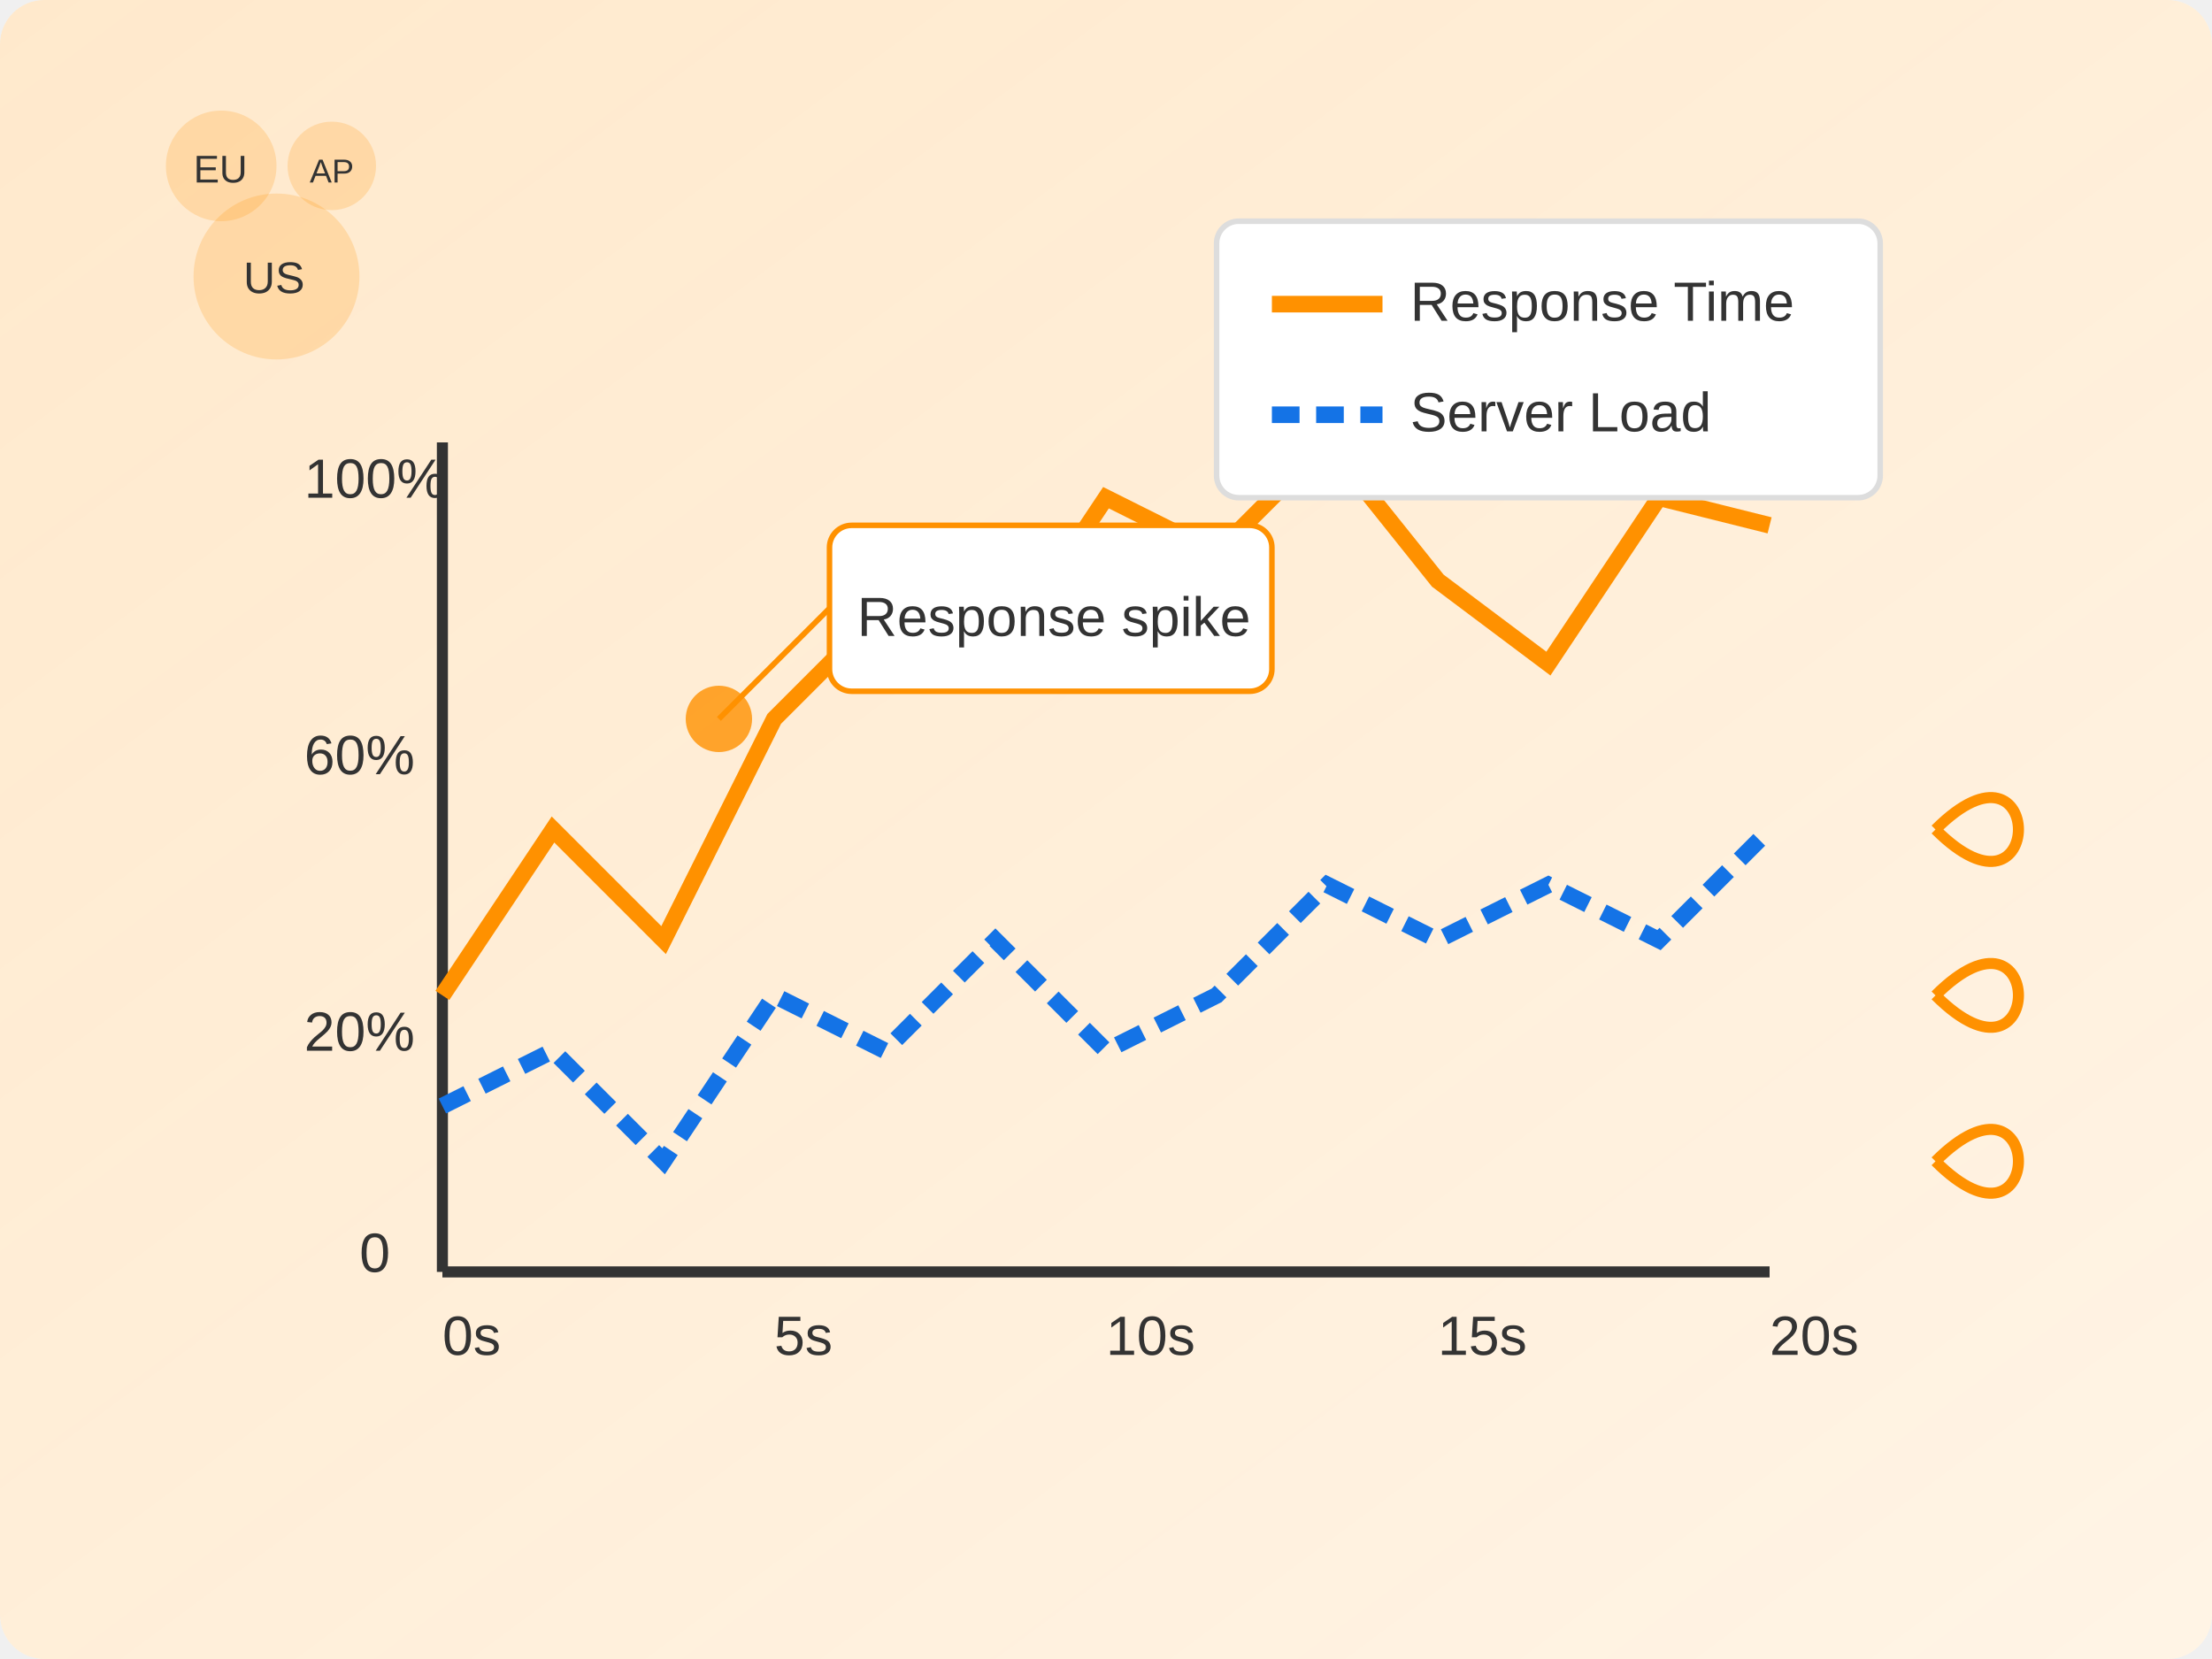
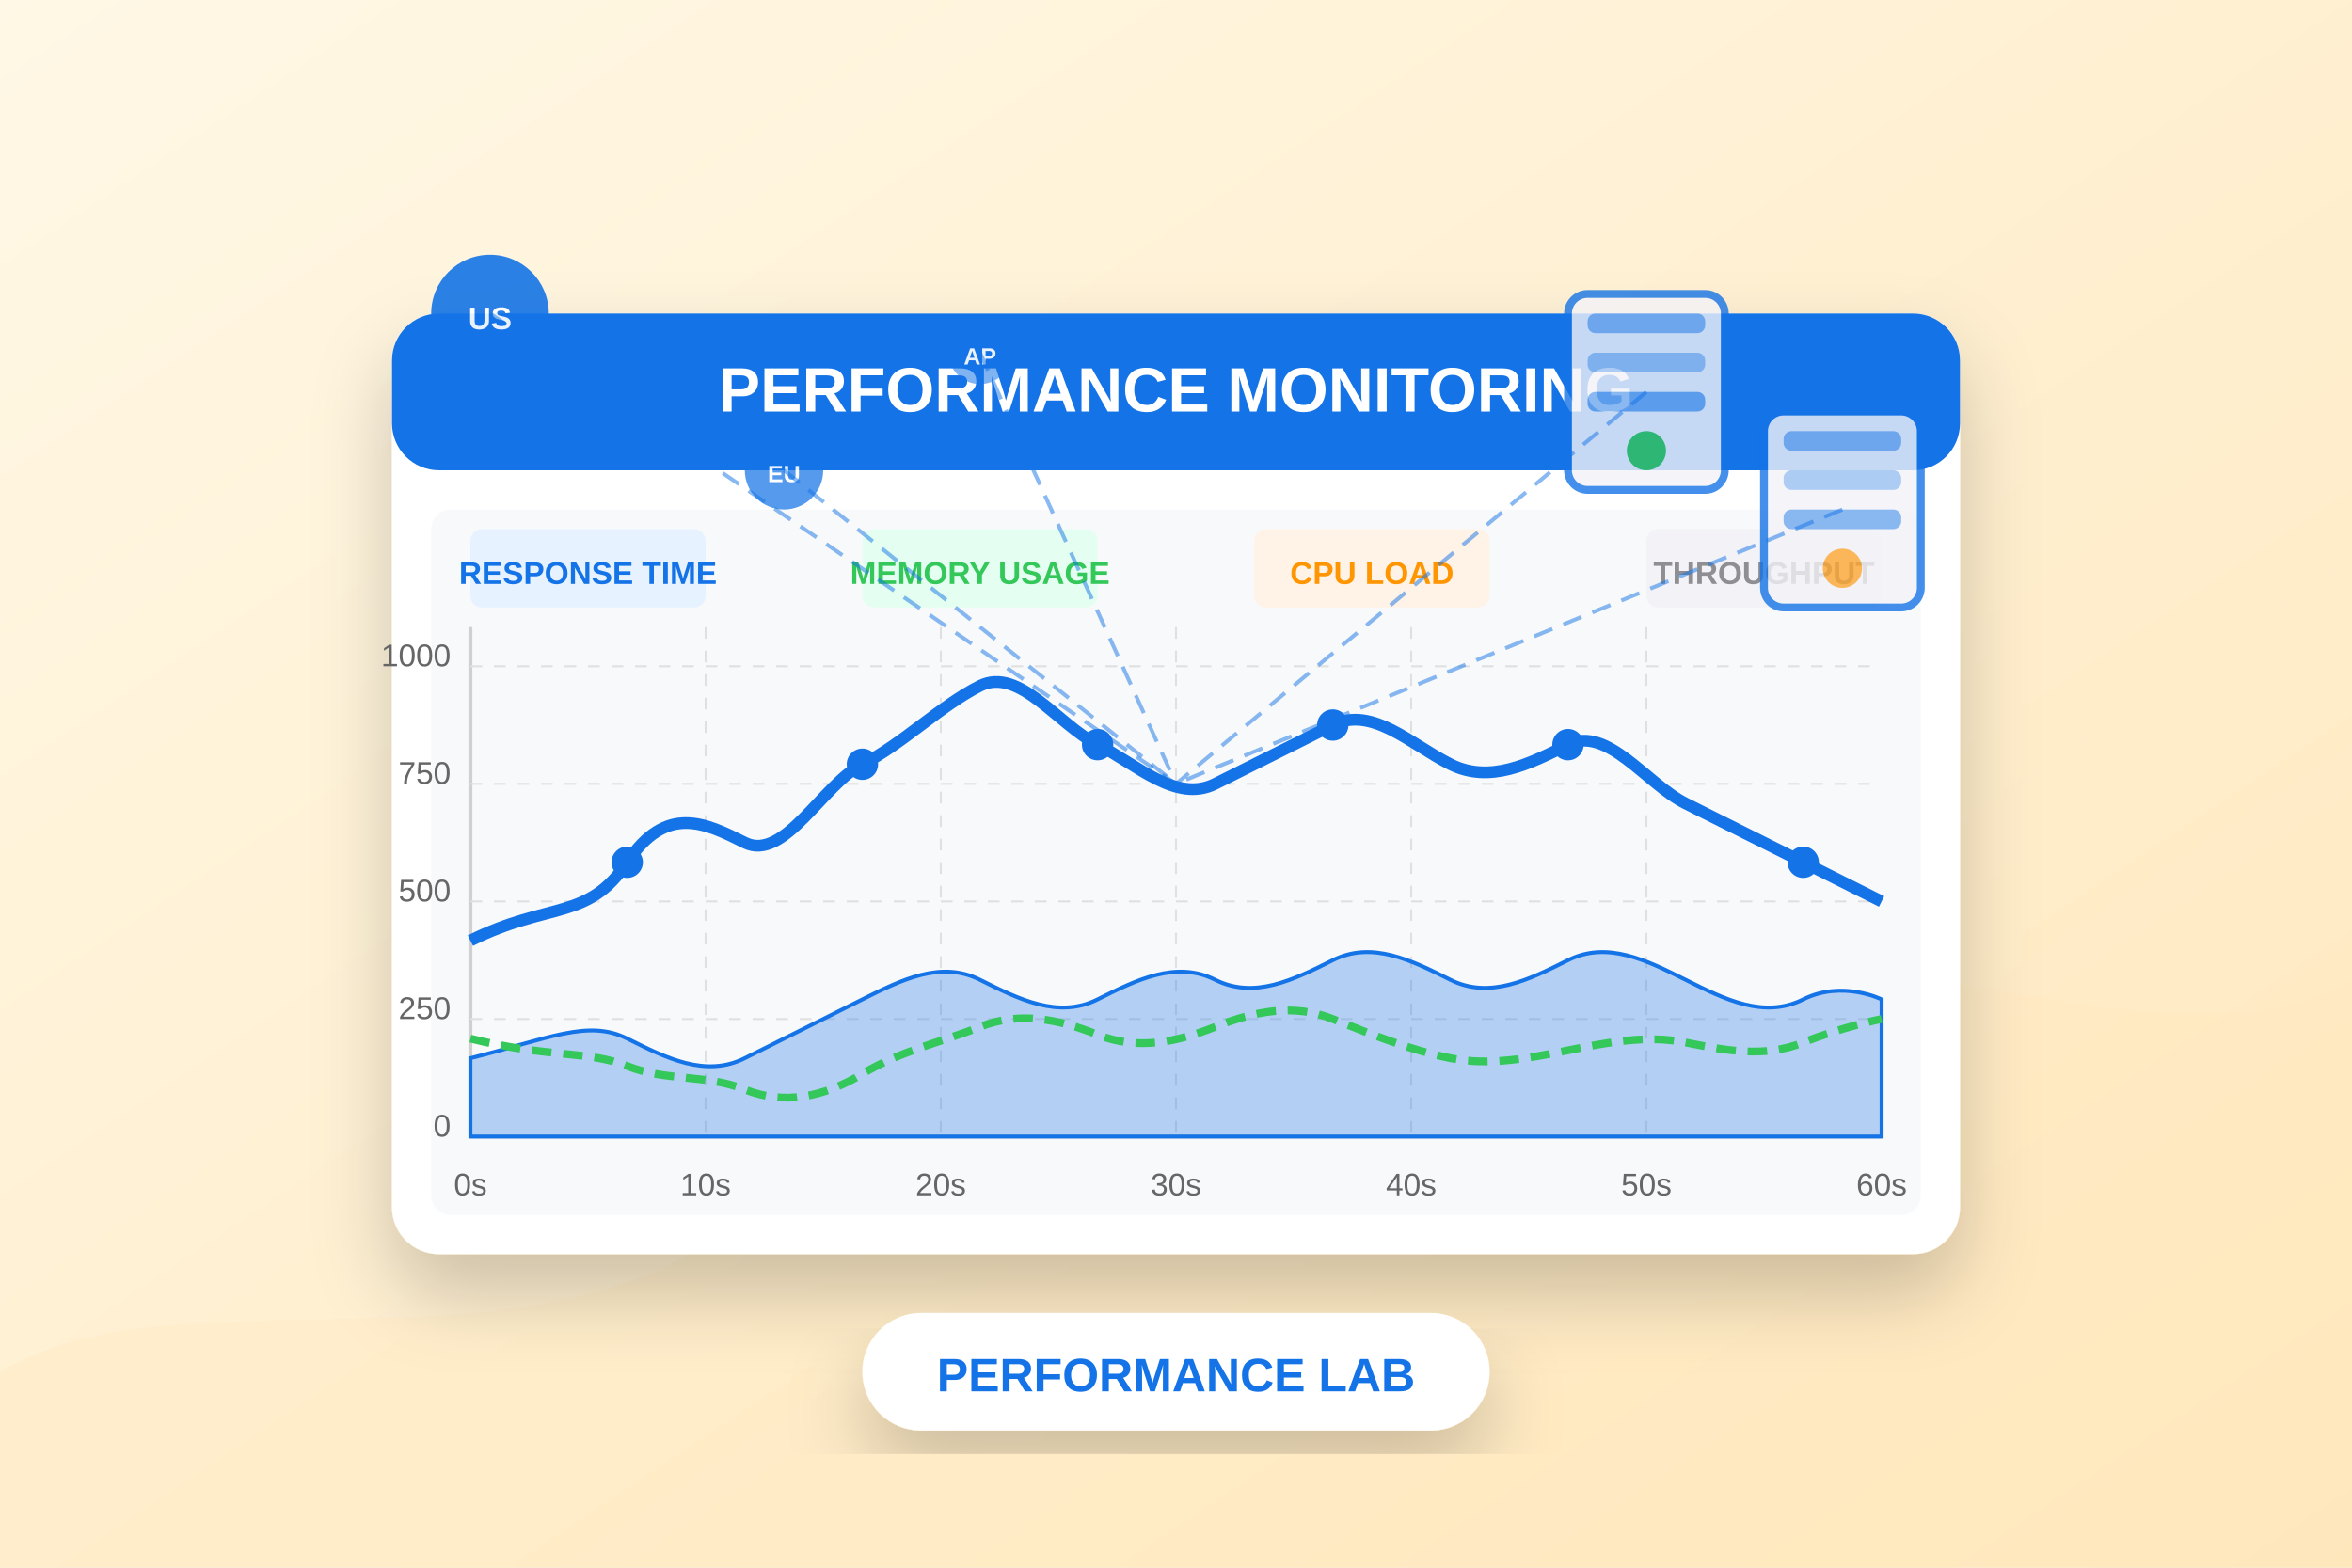
- <svg xmlns="http://www.w3.org/2000/svg" viewBox="0 0 400 300" width="400" height="300">
+ <svg xmlns="http://www.w3.org/2000/svg" width="600" height="400" viewBox="0 0 600 400">
  <defs>
-     <linearGradient id="grad5" x1="0%" y1="0%" x2="100%" y2="100%">
-       <stop offset="0%" style="stop-color:#ff9100;stop-opacity:0.2" />
-       <stop offset="100%" style="stop-color:#ff9100;stop-opacity:0.1" />
+     <linearGradient id="performanceGradient" x1="0%" y1="0%" x2="100%" y2="100%">
+       <stop offset="0%" stop-color="#fff8e6" />
+       <stop offset="100%" stop-color="#ffe7bc" />
    </linearGradient>
+     <filter id="shadow" x="-20%" y="-20%" width="140%" height="140%">
+       <feGaussianBlur in="SourceAlpha" stdDeviation="10" />
+       <feOffset dx="0" dy="10" result="offsetblur" />
+       <feComponentTransfer>
+         <feFuncA type="linear" slope="0.2" />
+       </feComponentTransfer>
+       <feMerge>
+         <feMergeNode />
+         <feMergeNode in="SourceGraphic" />
+       </feMerge>
+     </filter>
  </defs>
-   <rect width="400" height="300" fill="#fff" rx="8" ry="8" />
-   <rect width="400" height="300" fill="url(#grad5)" rx="8" ry="8" />
-   <line x1="80" y1="230" x2="320" y2="230" stroke="#333" stroke-width="2" />
-   <line x1="80" y1="80" x2="80" y2="230" stroke="#333" stroke-width="2" />
-   <text x="55" y="90" font-family="Arial" font-size="10" fill="#333">100%</text>
-   <text x="55" y="140" font-family="Arial" font-size="10" fill="#333">60%</text>
-   <text x="55" y="190" font-family="Arial" font-size="10" fill="#333">20%</text>
-   <text x="65" y="230" font-family="Arial" font-size="10" fill="#333">0</text>
-   <text x="80" y="245" font-family="Arial" font-size="10" fill="#333">0s</text>
-   <text x="140" y="245" font-family="Arial" font-size="10" fill="#333">5s</text>
-   <text x="200" y="245" font-family="Arial" font-size="10" fill="#333">10s</text>
-   <text x="260" y="245" font-family="Arial" font-size="10" fill="#333">15s</text>
-   <text x="320" y="245" font-family="Arial" font-size="10" fill="#333">20s</text>
-   <polyline points="80,180 100,150 120,170 140,130 160,110 180,120 200,90 220,100 240,80 260,105 280,120 300,90 320,95" fill="none" stroke="#ff9100" stroke-width="3" />
-   <polyline points="80,200 100,190 120,210 140,180 160,190 180,170 200,190 220,180 240,160 260,170 280,160 300,170 320,150" fill="none" stroke="#1473e6" stroke-width="3" stroke-dasharray="5,3" />
-   <circle cx="130" cy="130" r="6" fill="#ff9100" opacity="0.8" />
-   <line x1="130" y1="130" x2="150" y2="110" stroke="#ff9100" stroke-width="1" />
-   <rect x="150" y="95" width="80" height="30" rx="4" ry="4" fill="white" stroke="#ff9100" stroke-width="1" />
-   <text x="155" y="115" font-family="Arial" font-size="10" fill="#333">Response spike</text>
-   <rect x="220" y="40" width="120" height="50" rx="4" ry="4" fill="white" stroke="#ddd" stroke-width="1" />
-   <line x1="230" y1="55" x2="250" y2="55" stroke="#ff9100" stroke-width="3" />
-   <text x="255" y="58" font-family="Arial" font-size="10" fill="#333">Response Time</text>
-   <line x1="230" y1="75" x2="250" y2="75" stroke="#1473e6" stroke-width="3" stroke-dasharray="5,3" />
-   <text x="255" y="78" font-family="Arial" font-size="10" fill="#333">Server Load</text>
-   <circle cx="50" cy="50" r="15" fill="#ff9100" opacity="0.2" />
-   <text x="44" y="53" font-family="Arial" font-size="8" fill="#333">US</text>
-   <circle cx="40" cy="30" r="10" fill="#ff9100" opacity="0.2" />
-   <text x="35" y="33" font-family="Arial" font-size="7" fill="#333">EU</text>
-   <circle cx="60" cy="30" r="8" fill="#ff9100" opacity="0.2" />
-   <text x="56" y="33" font-family="Arial" font-size="6" fill="#333">AP</text>
-   <path d="M350,150 C370,130 370,170 350,150" fill="none" stroke="#ff9100" stroke-width="2" />
-   <path d="M350,180 C370,160 370,200 350,180" fill="none" stroke="#ff9100" stroke-width="2" />
-   <path d="M350,210 C370,190 370,230 350,210" fill="none" stroke="#ff9100" stroke-width="2" />
+   <rect width="600" height="400" fill="url(#performanceGradient)" />
+   <path d="M0,400 L600,400 L600,250 C550,280 450,220 400,260 C350,300 250,240 200,300 C150,360 50,320 0,350 Z" fill="#ffe7bc" opacity="0.3" />
+   <g transform="translate(300, 200)">
+     <rect x="-200" y="-120" width="400" height="240" rx="12" fill="#ffffff" filter="url(#shadow)" />
+     <rect x="-200" y="-120" width="400" height="40" rx="12" fill="#1473e6" />
+     <text x="0" y="-95" font-family="Arial" font-size="16" font-weight="bold" text-anchor="middle" fill="#ffffff">PERFORMANCE MONITORING</text>
+     <rect x="-190" y="-70" width="380" height="180" rx="5" fill="#f8f9fa" />
+     <g transform="translate(0, 20)">
+       <line x1="-180" y1="70" x2="180" y2="70" stroke="#d0d0d0" stroke-width="1" />
+       <line x1="-180" y1="-60" x2="-180" y2="70" stroke="#d0d0d0" stroke-width="1" />
+       <text x="-180" y="85" font-family="Arial" font-size="8" text-anchor="middle" fill="#666">0s</text>
+       <text x="-120" y="85" font-family="Arial" font-size="8" text-anchor="middle" fill="#666">10s</text>
+       <text x="-60" y="85" font-family="Arial" font-size="8" text-anchor="middle" fill="#666">20s</text>
+       <text x="0" y="85" font-family="Arial" font-size="8" text-anchor="middle" fill="#666">30s</text>
+       <text x="60" y="85" font-family="Arial" font-size="8" text-anchor="middle" fill="#666">40s</text>
+       <text x="120" y="85" font-family="Arial" font-size="8" text-anchor="middle" fill="#666">50s</text>
+       <text x="180" y="85" font-family="Arial" font-size="8" text-anchor="middle" fill="#666">60s</text>
+       <text x="-185" y="70" font-family="Arial" font-size="8" text-anchor="end" fill="#666">0</text>
+       <text x="-185" y="40" font-family="Arial" font-size="8" text-anchor="end" fill="#666">250</text>
+       <text x="-185" y="10" font-family="Arial" font-size="8" text-anchor="end" fill="#666">500</text>
+       <text x="-185" y="-20" font-family="Arial" font-size="8" text-anchor="end" fill="#666">750</text>
+       <text x="-185" y="-50" font-family="Arial" font-size="8" text-anchor="end" fill="#666">1000</text>
+       <line x1="-180" y1="40" x2="180" y2="40" stroke="#e0e0e0" stroke-width="0.5" stroke-dasharray="3,3" />
+       <line x1="-180" y1="10" x2="180" y2="10" stroke="#e0e0e0" stroke-width="0.5" stroke-dasharray="3,3" />
+       <line x1="-180" y1="-20" x2="180" y2="-20" stroke="#e0e0e0" stroke-width="0.5" stroke-dasharray="3,3" />
+       <line x1="-180" y1="-50" x2="180" y2="-50" stroke="#e0e0e0" stroke-width="0.5" stroke-dasharray="3,3" />
+       <line x1="-120" y1="-60" x2="-120" y2="70" stroke="#e0e0e0" stroke-width="0.5" stroke-dasharray="3,3" />
+       <line x1="-60" y1="-60" x2="-60" y2="70" stroke="#e0e0e0" stroke-width="0.5" stroke-dasharray="3,3" />
+       <line x1="0" y1="-60" x2="0" y2="70" stroke="#e0e0e0" stroke-width="0.5" stroke-dasharray="3,3" />
+       <line x1="60" y1="-60" x2="60" y2="70" stroke="#e0e0e0" stroke-width="0.5" stroke-dasharray="3,3" />
+       <line x1="120" y1="-60" x2="120" y2="70" stroke="#e0e0e0" stroke-width="0.5" stroke-dasharray="3,3" />
+       <path d="M-180,20 C-160,10 -150,15 -140,0 C-130,-15 -120,-10 -110,-5 C-100,0 -90,-20 -80,-25 C-70,-30 -60,-40 -50,-45 C-40,-50 -30,-35 -20,-30 C-10,-25 0,-15 10,-20 C20,-25 30,-30 40,-35 C50,-40 60,-30 70,-25 C80,-20 90,-25 100,-30 C110,-35 120,-20 130,-15 C140,-10 150,-5 160,0 C170,5 180,10 180,10" fill="none" stroke="#1473e6" stroke-width="3" />
+       <path d="M-180,70 L-180,50 C-160,45 -150,40 -140,45 C-130,50 -120,55 -110,50 C-100,45 -90,40 -80,35 C-70,30 -60,25 -50,30 C-40,35 -30,40 -20,35 C-10,30 0,25 10,30 C20,35 30,30 40,25 C50,20 60,25 70,30 C80,35 90,30 100,25 C110,20 120,25 130,30 C140,35 150,40 160,35 C170,30 180,35 180,35 L180,70 Z" fill="#1473e64d" stroke="#1473e6" stroke-width="1" />
+       <path d="M-180,45 C-160,50 -150,48 -140,52 C-130,56 -120,54 -110,58 C-100,62 -90,60 -80,54 C-70,48 -60,46 -50,42 C-40,38 -30,40 -20,44 C-10,48 0,46 10,42 C20,38 30,36 40,40 C50,44 60,48 70,50 C80,52 90,50 100,48 C110,46 120,44 130,46 C140,48 150,50 160,46 C170,42 180,40 180,40" fill="none" stroke="#34c759" stroke-width="2" stroke-dasharray="5,3" />
+       <circle cx="-140" cy="0" r="4" fill="#1473e6" />
+       <circle cx="-80" cy="-25" r="4" fill="#1473e6" />
+       <circle cx="-20" cy="-30" r="4" fill="#1473e6" />
+       <circle cx="40" cy="-35" r="4" fill="#1473e6" />
+       <circle cx="100" cy="-30" r="4" fill="#1473e6" />
+       <circle cx="160" cy="0" r="4" fill="#1473e6" />
+     </g>
+     <g transform="translate(-150, -55)">
+       <rect x="-30" y="-10" width="60" height="20" rx="3" fill="#e6f2ff" />
+       <text x="0" y="4" font-family="Arial" font-size="8" font-weight="bold" text-anchor="middle" fill="#1473e6">RESPONSE TIME</text>
+     </g>
+     <g transform="translate(-50, -55)">
+       <rect x="-30" y="-10" width="60" height="20" rx="3" fill="#e4fff1" />
+       <text x="0" y="4" font-family="Arial" font-size="8" font-weight="bold" text-anchor="middle" fill="#34c759">MEMORY USAGE</text>
+     </g>
+     <g transform="translate(50, -55)">
+       <rect x="-30" y="-10" width="60" height="20" rx="3" fill="#fff2e6" />
+       <text x="0" y="4" font-family="Arial" font-size="8" font-weight="bold" text-anchor="middle" fill="#ff9500">CPU LOAD</text>
+     </g>
+     <g transform="translate(150, -55)">
+       <rect x="-30" y="-10" width="60" height="20" rx="3" fill="#f2f2f7" />
+       <text x="0" y="4" font-family="Arial" font-size="8" font-weight="bold" text-anchor="middle" fill="#8e8e93">THROUGHPUT</text>
+     </g>
+   </g>
+   <g transform="translate(125, 80)" opacity="0.9">
+     <circle cx="0" cy="0" r="15" fill="#1473e6" />
+     <text x="0" y="4" font-family="Arial" font-size="8" font-weight="bold" text-anchor="middle" fill="#ffffff">US</text>
+   </g>
+   <g transform="translate(200, 120)" opacity="0.9">
+     <circle cx="0" cy="0" r="10" fill="#1473e6" opacity="0.8" />
+     <text x="0" y="3" font-family="Arial" font-size="6" font-weight="bold" text-anchor="middle" fill="#ffffff">EU</text>
+   </g>
+   <g transform="translate(250, 90)" opacity="0.9">
+     <circle cx="0" cy="0" r="8" fill="#1473e6" opacity="0.6" />
+     <text x="0" y="3" font-family="Arial" font-size="6" font-weight="bold" text-anchor="middle" fill="#ffffff">AP</text>
+   </g>
+   <path d="M125,80 L300,200" stroke="#1473e6" stroke-width="1" stroke-dasharray="5,3" opacity="0.5" />
+   <path d="M200,120 L300,200" stroke="#1473e6" stroke-width="1" stroke-dasharray="5,3" opacity="0.5" />
+   <path d="M250,90 L300,200" stroke="#1473e6" stroke-width="1" stroke-dasharray="5,3" opacity="0.5" />
+   <g transform="translate(420, 100)" opacity="0.8">
+     <rect x="-20" y="-25" width="40" height="50" rx="5" fill="#f2f2f7" stroke="#1473e6" stroke-width="2" />
+     <rect x="-15" y="-20" width="30" height="5" rx="2" fill="#1473e6" opacity="0.5" />
+     <rect x="-15" y="-10" width="30" height="5" rx="2" fill="#1473e6" opacity="0.4" />
+     <rect x="-15" y="0" width="30" height="5" rx="2" fill="#1473e6" opacity="0.6" />
+     <circle cx="0" cy="15" r="5" fill="#34c759" />
+   </g>
+   <g transform="translate(470, 130)" opacity="0.8">
+     <rect x="-20" y="-25" width="40" height="50" rx="5" fill="#f2f2f7" stroke="#1473e6" stroke-width="2" />
+     <rect x="-15" y="-20" width="30" height="5" rx="2" fill="#1473e6" opacity="0.5" />
+     <rect x="-15" y="-10" width="30" height="5" rx="2" fill="#1473e6" opacity="0.4" />
+     <rect x="-15" y="0" width="30" height="5" rx="2" fill="#1473e6" opacity="0.6" />
+     <circle cx="0" cy="15" r="5" fill="#ff9500" opacity="0.8" />
+   </g>
+   <path d="M420,100 L300,200" stroke="#1473e6" stroke-width="1" stroke-dasharray="5,3" opacity="0.5" />
+   <path d="M470,130 L300,200" stroke="#1473e6" stroke-width="1" stroke-dasharray="5,3" opacity="0.5" />
+   <g transform="translate(300, 350)">
+     <rect x="-80" y="-15" width="160" height="30" rx="15" fill="#ffffff" filter="url(#shadow)" />
+     <text x="0" y="5" font-family="Arial" font-size="12" font-weight="bold" text-anchor="middle" fill="#1473e6">PERFORMANCE LAB</text>
+   </g>
</svg>
